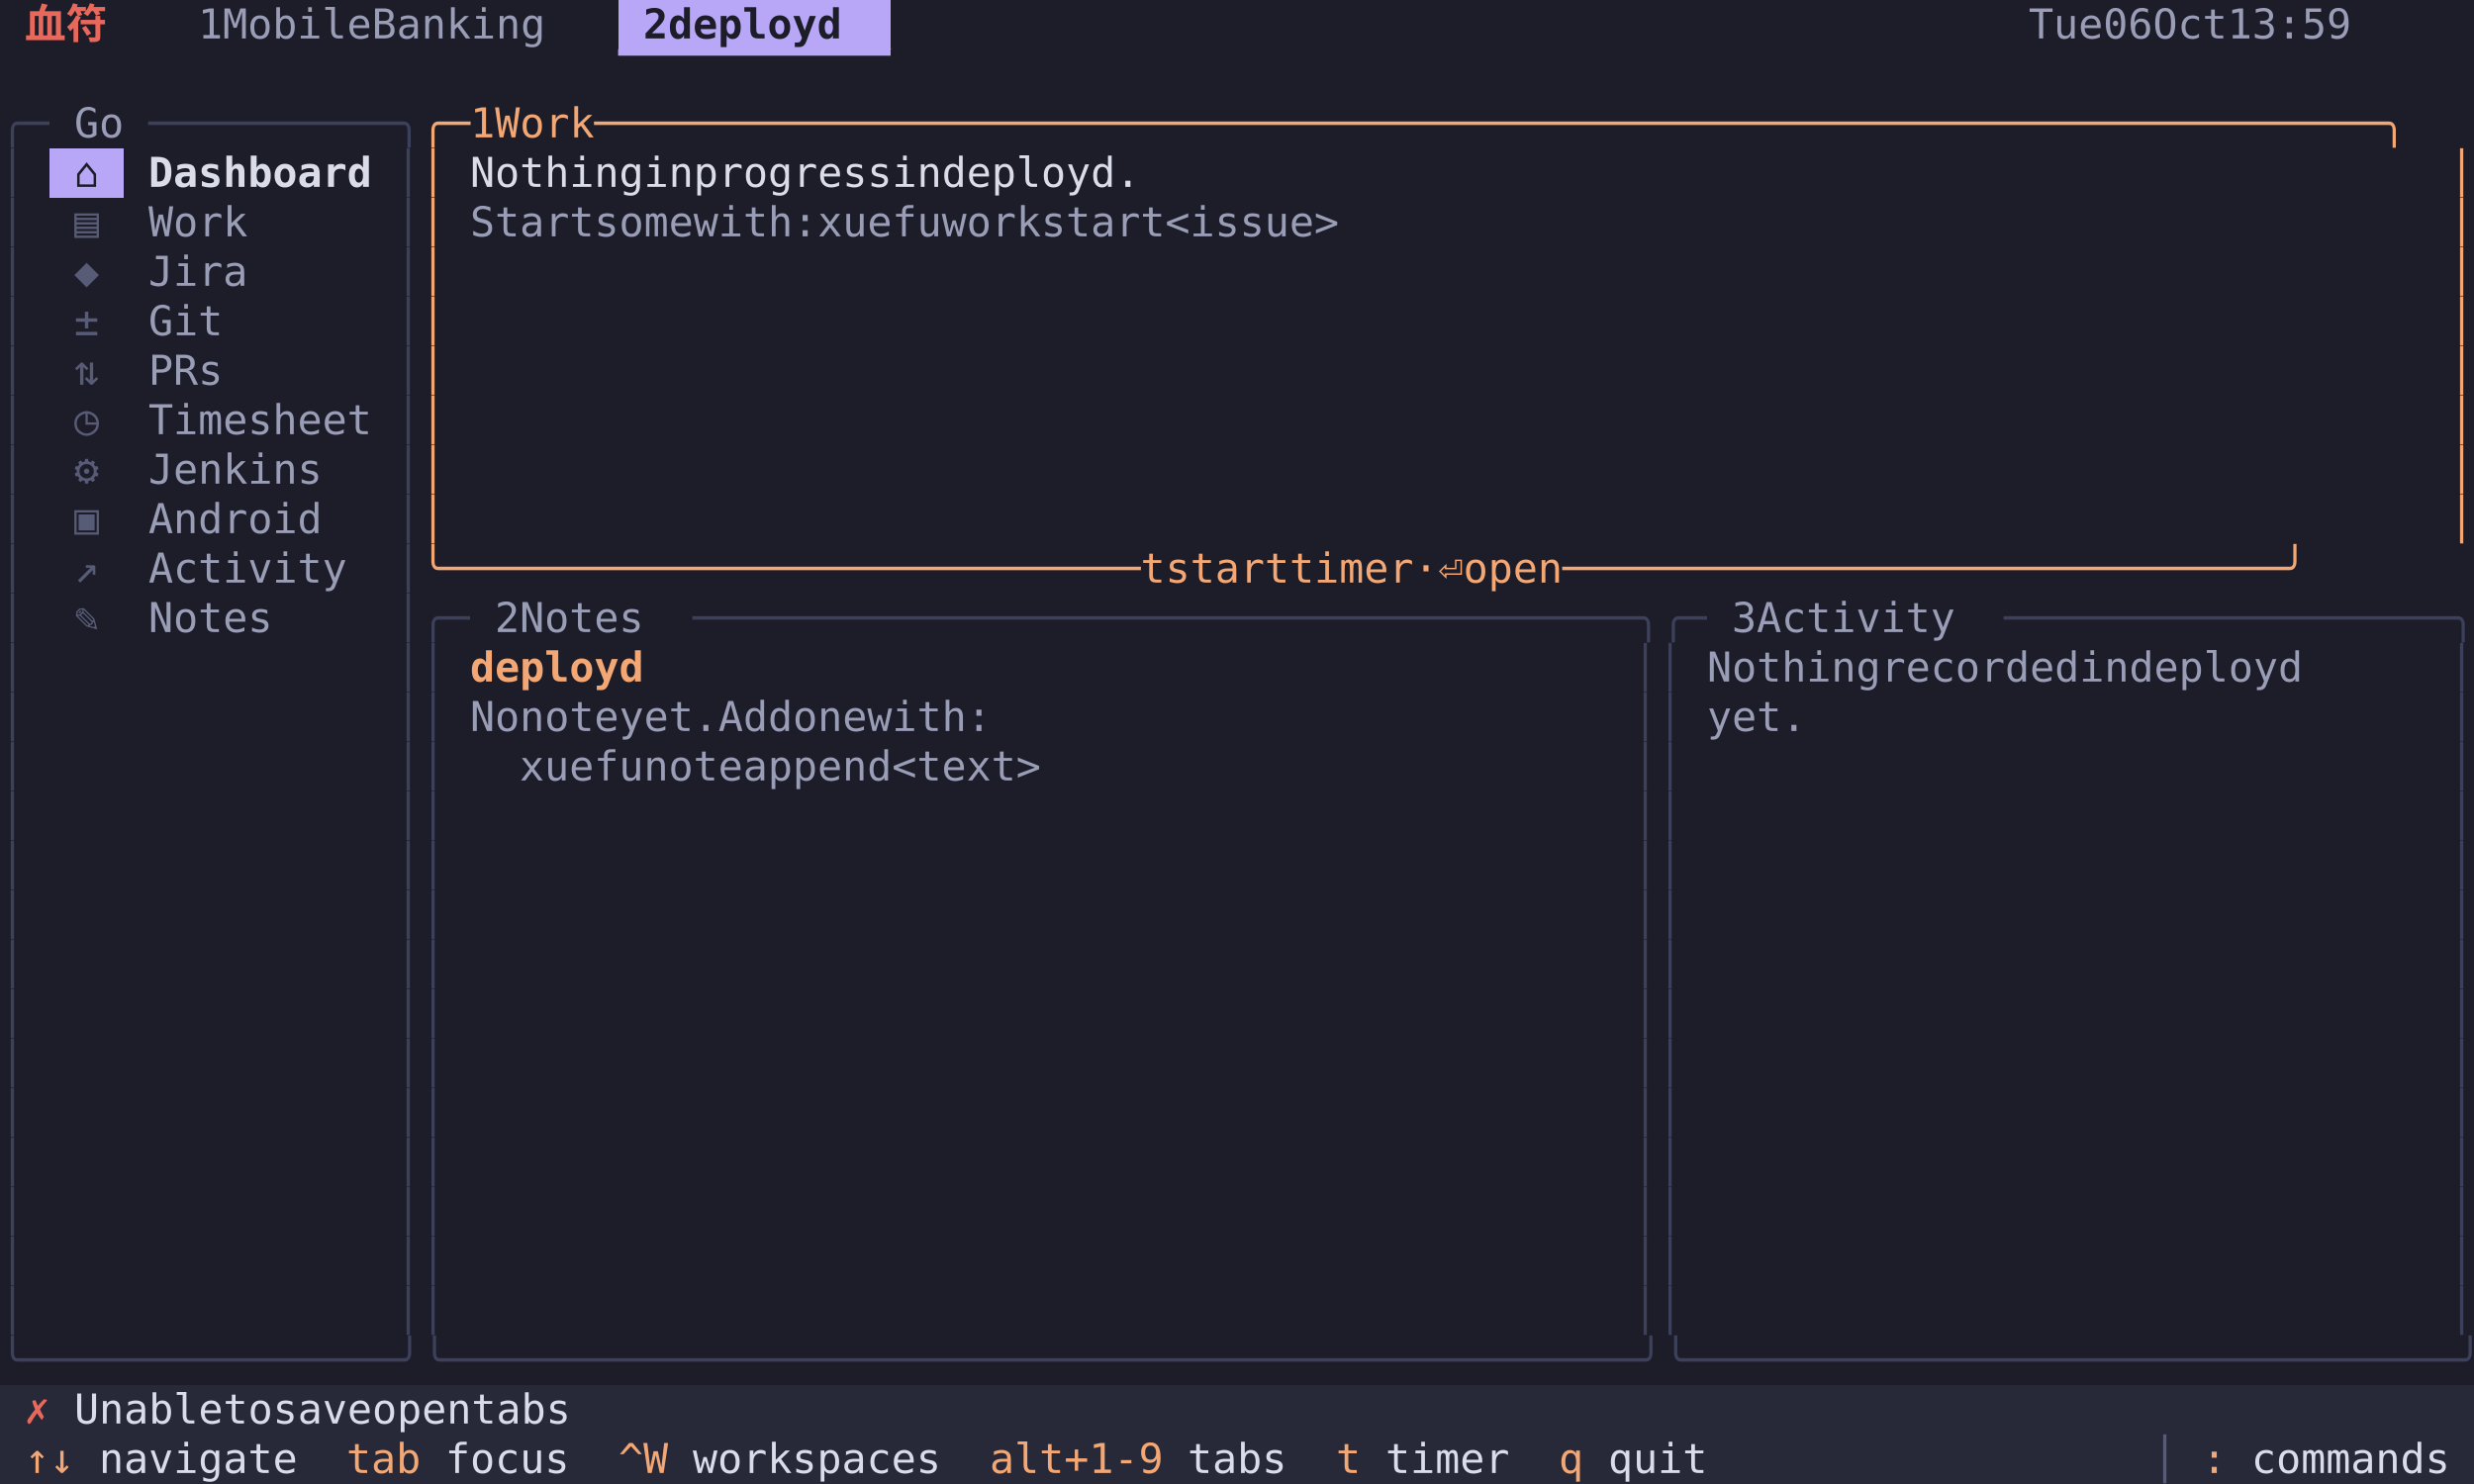
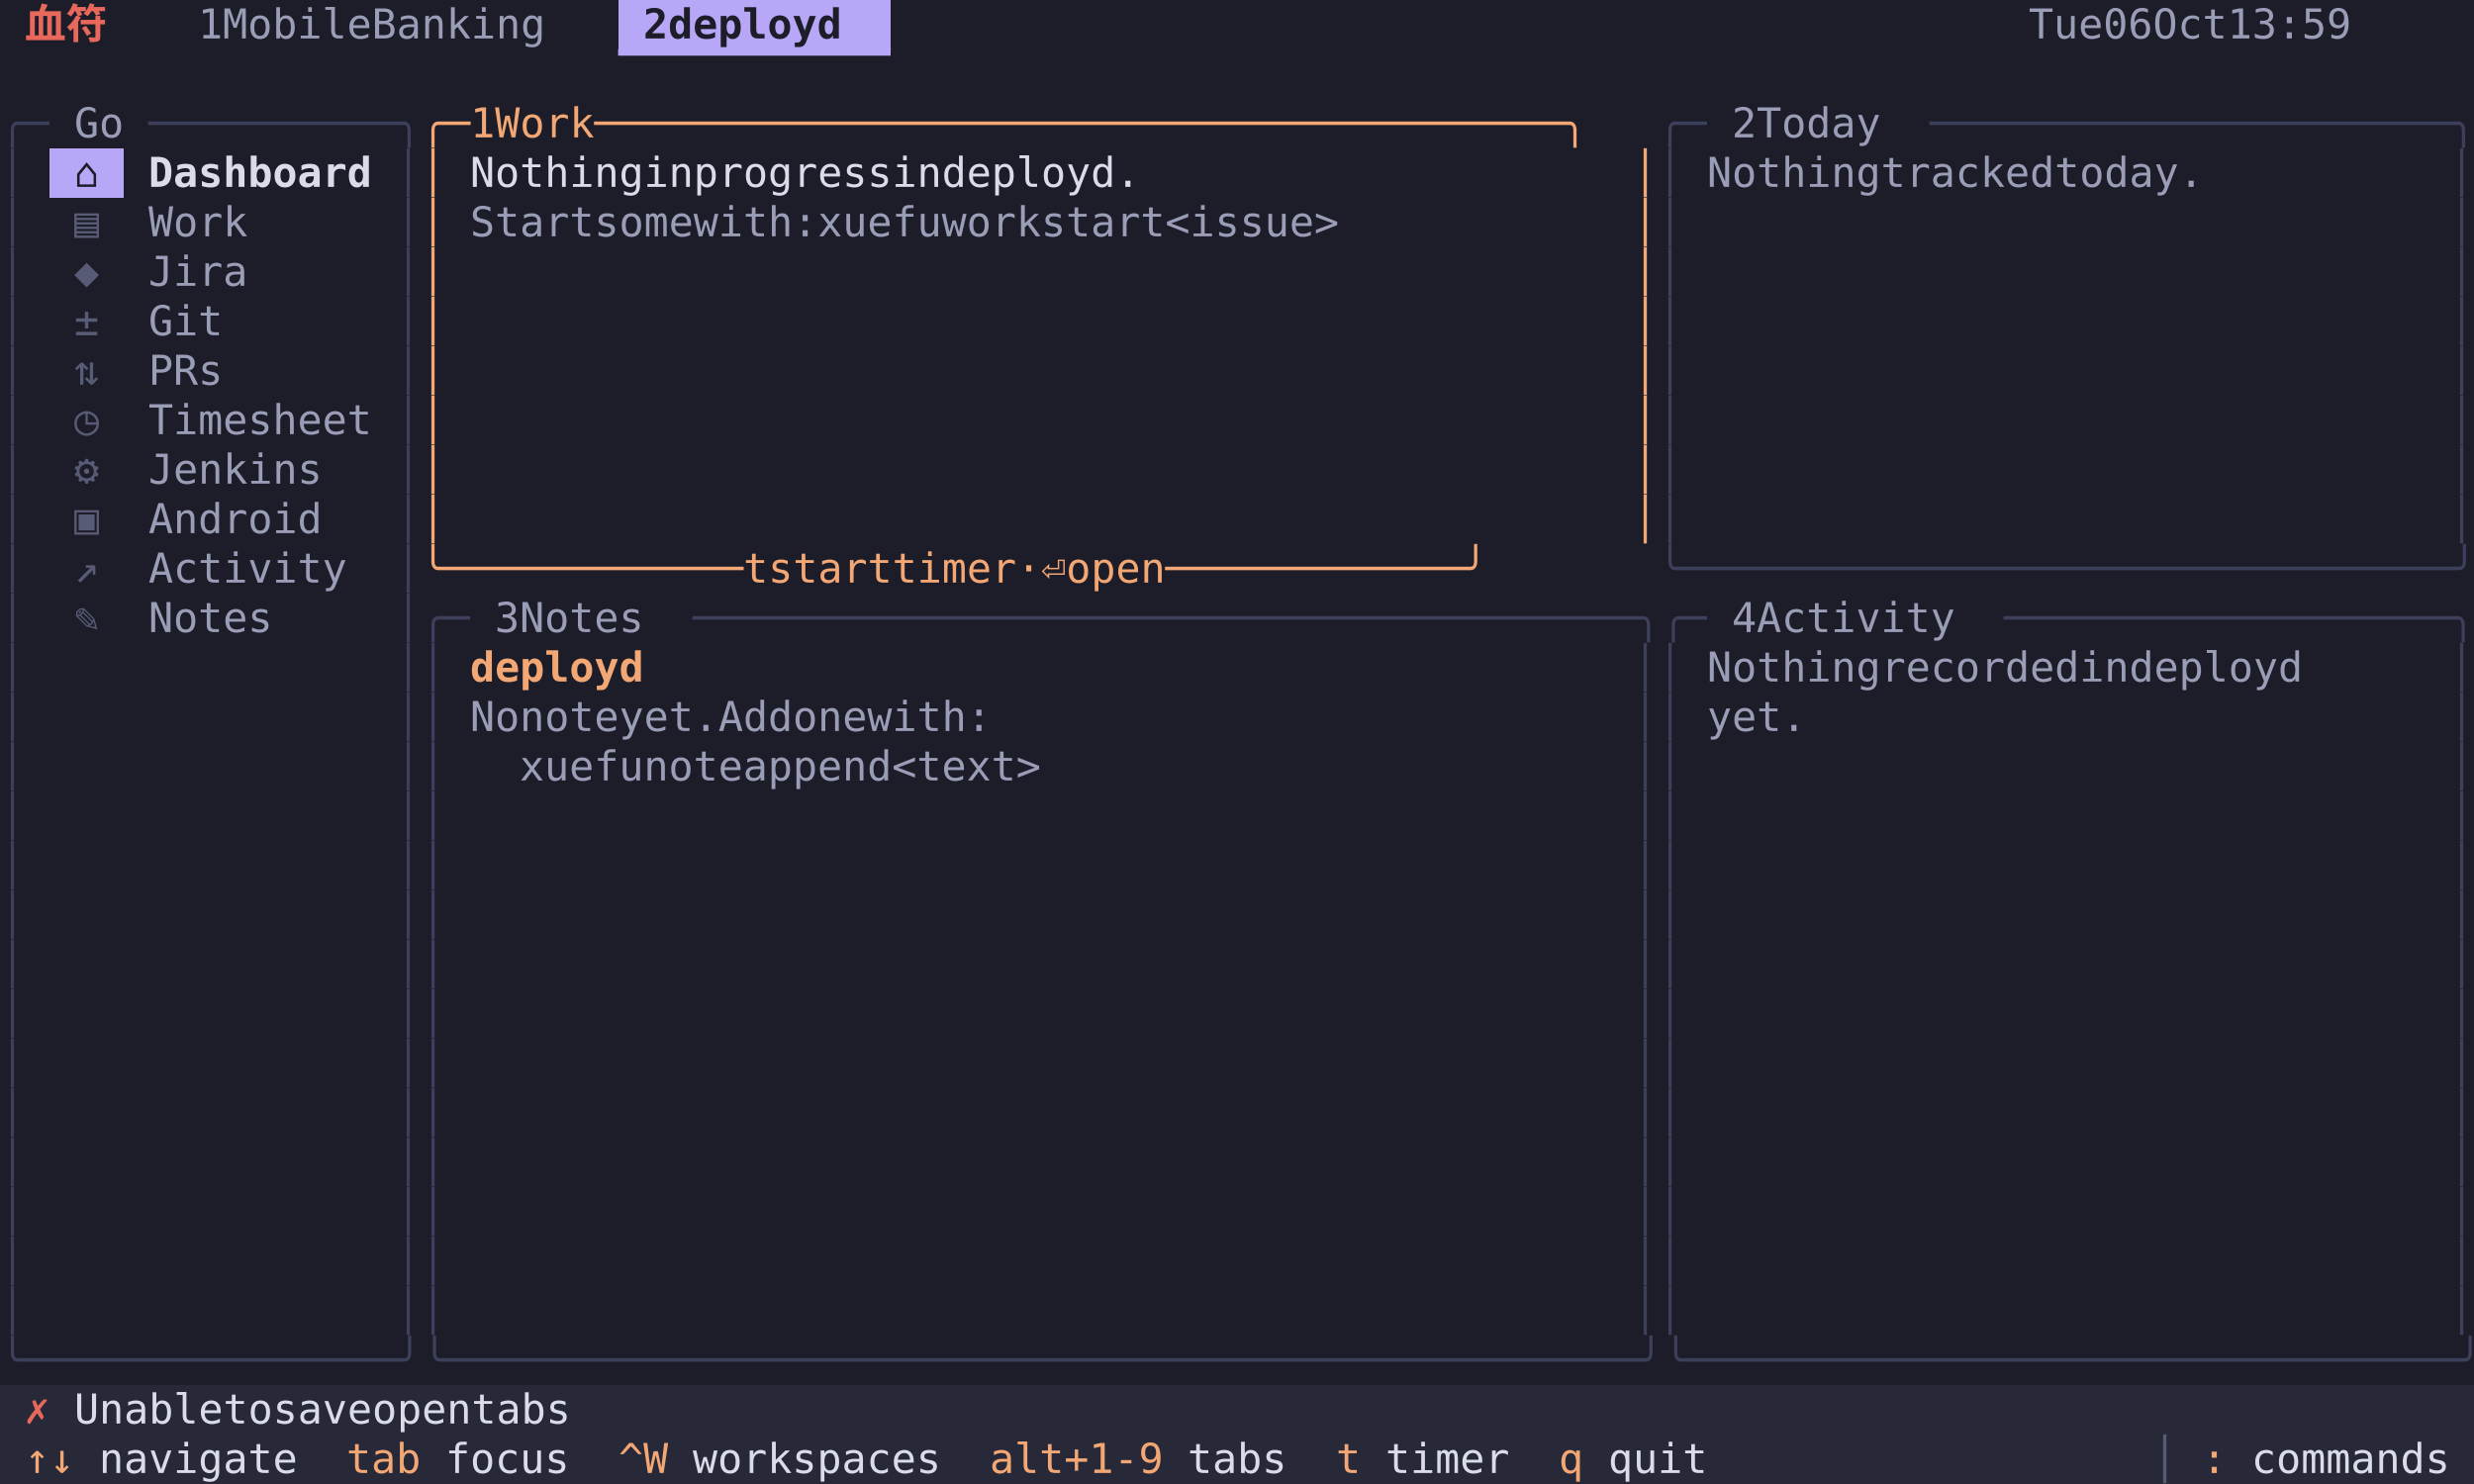
<svg xmlns="http://www.w3.org/2000/svg" width="900" height="540" viewBox="0 0 900 540" font-family="Menlo, 'DejaVu Sans Mono', 'Hiragino Sans GB', 'Noto Sans CJK SC', 'PingFang SC', monospace" font-size="15">
  <rect x="0" y="0" width="9" height="18" fill="#1c1d29" />
  <rect x="9" y="0" width="36" height="18" fill="#1c1d29" />
  <text x="9 27" y="14" fill="#e8685c" font-weight="bold">血符</text>
  <rect x="45" y="0" width="18" height="18" fill="#1c1d29" />
  <rect x="63" y="0" width="162" height="18" fill="#1c1d29" />
  <text x="72 90 99 108 117 126 135 153 162 171 180 189 198 207" y="14" fill="#9a9db6">1MobileBanking</text>
  <rect x="225" y="0" width="99" height="18" fill="#b8a6f6" />
  <text x="234 252 261 270 279 288 297 306" y="14" fill="#1c1d29" font-weight="bold">2deployd</text>
  <rect x="324" y="0" width="414" height="18" fill="#1c1d29" />
  <rect x="738" y="0" width="153" height="18" fill="#1c1d29" />
  <text x="738 747 756 774 783 801 810 819 846 855 864 873 882" y="14" fill="#9a9db6">Tue06Oct13:59</text>
  <rect x="891" y="0" width="9" height="18" fill="#1c1d29" />
  <rect x="0" y="18" width="9" height="18" fill="#1c1d29" />
  <rect x="9" y="18" width="315" height="18" fill="#1c1d29" />
  <text x="225 234 243 252 261 270 279 288 297 306 315" y="32" fill="#b8a6f6">▔▔▔▔▔▔▔▔▔▔▔</text>
  <rect x="324" y="18" width="576" height="18" fill="#1c1d29" />
  <rect x="0" y="36" width="18" height="18" fill="#1c1d29" />
  <text x="0 9" y="50" fill="#3d405a">╭─</text>
  <rect x="18" y="36" width="36" height="18" fill="#1c1d29" />
  <text x="27 36" y="50" fill="#9a9db6">Go</text>
  <rect x="54" y="36" width="99" height="18" fill="#1c1d29" />
  <text x="54 63 72 81 90 99 108 117 126 135 144" y="50" fill="#3d405a">──────────╮</text>
-   <rect x="153" y="36" width="747" height="18" fill="#1c1d29" />
-   <text x="153 162 180 198 207 216 225 243 252 261 270 279 288 297 306 315 324 333 342 351 360 369 378 387 396 405 414 423 432 441 450 459 468 477 486 495 504 513 522 531 540 549 558 567 576 585 594 603 612 621 630 639 648 657 666 675 684 693 702 711 720 729 738 747 756 765 774 783 792 801 810 819 828 837 846 855 864 873 882 891" y="50" fill="#f2a774">╭─1Work────────────────────────────────────────────────────────────────────────╮</text>
+   <rect x="153" y="36" width="450" height="18" fill="#1c1d29" />
+   <text x="153 162 180 198 207 216 225 243 252 261 270 279 288 297 306 315 324 333 342 351 360 369 378 387 396 405 414 423 432 441 450 459 468 477 486 495 504 513 522 531 540 549 558 567 576 585 594" y="50" fill="#f2a774">╭─1Work───────────────────────────────────────╮</text>
+   <rect x="603" y="36" width="18" height="18" fill="#1c1d29" />
+   <text x="603 612" y="50" fill="#3d405a">╭─</text>
+   <rect x="621" y="36" width="81" height="18" fill="#1c1d29" />
+   <text x="630 648 657 666 675 684" y="50" fill="#9a9db6">2Today</text>
+   <rect x="702" y="36" width="198" height="18" fill="#1c1d29" />
+   <text x="702 711 720 729 738 747 756 765 774 783 792 801 810 819 828 837 846 855 864 873 882 891" y="50" fill="#3d405a">─────────────────────╮</text>
  <rect x="0" y="54" width="9" height="18" fill="#1c1d29" />
  <text x="0" y="68" fill="#3d405a">│</text>
  <rect x="9" y="54" width="9" height="18" fill="#1c1d29" />
  <rect x="18" y="54" width="27" height="18" fill="#b8a6f6" />
  <text x="27" y="68" fill="#1c1d29">⌂</text>
  <rect x="45" y="54" width="90" height="18" fill="#1c1d29" />
  <text x="54 63 72 81 90 99 108 117 126" y="68" fill="#dadcea" font-weight="bold">Dashboard</text>
  <rect x="135" y="54" width="9" height="18" fill="#1c1d29" />
  <rect x="144" y="54" width="9" height="18" fill="#1c1d29" />
  <text x="144" y="68" fill="#3d405a">│</text>
  <rect x="153" y="54" width="9" height="18" fill="#1c1d29" />
  <text x="153" y="68" fill="#f2a774">│</text>
  <rect x="162" y="54" width="9" height="18" fill="#1c1d29" />
  <rect x="171" y="54" width="279" height="18" fill="#1c1d29" />
  <text x="171 180 189 198 207 216 225 243 252 270 279 288 297 306 315 324 333 351 360 378 387 396 405 414 423 432 441" y="68" fill="#dadcea">Nothinginprogressindeployd.</text>
-   <rect x="450" y="54" width="441" height="18" fill="#1c1d29" />
+   <rect x="450" y="54" width="144" height="18" fill="#1c1d29" />
+   <rect x="594" y="54" width="9" height="18" fill="#1c1d29" />
+   <text x="594" y="68" fill="#f2a774">│</text>
+   <rect x="603" y="54" width="9" height="18" fill="#1c1d29" />
+   <text x="603" y="68" fill="#3d405a">│</text>
+   <rect x="612" y="54" width="9" height="18" fill="#1c1d29" />
+   <rect x="621" y="54" width="198" height="18" fill="#1c1d29" />
+   <text x="621 630 639 648 657 666 675 693 702 711 720 729 738 747 765 774 783 792 801 810" y="68" fill="#9a9db6">Nothingtrackedtoday.</text>
+   <rect x="819" y="54" width="72" height="18" fill="#1c1d29" />
  <rect x="891" y="54" width="9" height="18" fill="#1c1d29" />
-   <text x="891" y="68" fill="#f2a774">│</text>
+   <text x="891" y="68" fill="#3d405a">│</text>
  <rect x="0" y="72" width="9" height="18" fill="#1c1d29" />
  <text x="0" y="86" fill="#3d405a">│</text>
  <rect x="9" y="72" width="9" height="18" fill="#1c1d29" />
  <rect x="18" y="72" width="27" height="18" fill="#1c1d29" />
  <text x="27" y="86" fill="#585b75">▤</text>
  <rect x="45" y="72" width="45" height="18" fill="#1c1d29" />
  <text x="54 63 72 81" y="86" fill="#9a9db6">Work</text>
  <rect x="90" y="72" width="54" height="18" fill="#1c1d29" />
  <rect x="144" y="72" width="9" height="18" fill="#1c1d29" />
  <text x="144" y="86" fill="#3d405a">│</text>
  <rect x="153" y="72" width="9" height="18" fill="#1c1d29" />
  <text x="153" y="86" fill="#f2a774">│</text>
  <rect x="162" y="72" width="9" height="18" fill="#1c1d29" />
  <rect x="171" y="72" width="369" height="18" fill="#1c1d29" />
  <text x="171 180 189 198 207 225 234 243 252 270 279 288 297 306 324 333 342 351 360 378 387 396 405 423 432 441 450 459 477 486 495 504 513 522 531" y="86" fill="#9a9db6">Startsomewith:xuefuworkstart&lt;issue&gt;</text>
-   <rect x="540" y="72" width="351" height="18" fill="#1c1d29" />
+   <rect x="540" y="72" width="54" height="18" fill="#1c1d29" />
+   <rect x="594" y="72" width="9" height="18" fill="#1c1d29" />
+   <text x="594" y="86" fill="#f2a774">│</text>
+   <rect x="603" y="72" width="9" height="18" fill="#1c1d29" />
+   <text x="603" y="86" fill="#3d405a">│</text>
+   <rect x="612" y="72" width="279" height="18" fill="#1c1d29" />
  <rect x="891" y="72" width="9" height="18" fill="#1c1d29" />
-   <text x="891" y="86" fill="#f2a774">│</text>
+   <text x="891" y="86" fill="#3d405a">│</text>
  <rect x="0" y="90" width="9" height="18" fill="#1c1d29" />
  <text x="0" y="104" fill="#3d405a">│</text>
  <rect x="9" y="90" width="9" height="18" fill="#1c1d29" />
  <rect x="18" y="90" width="27" height="18" fill="#1c1d29" />
  <text x="27" y="104" fill="#585b75">◆</text>
  <rect x="45" y="90" width="45" height="18" fill="#1c1d29" />
  <text x="54 63 72 81" y="104" fill="#9a9db6">Jira</text>
  <rect x="90" y="90" width="54" height="18" fill="#1c1d29" />
  <rect x="144" y="90" width="9" height="18" fill="#1c1d29" />
  <text x="144" y="104" fill="#3d405a">│</text>
  <rect x="153" y="90" width="9" height="18" fill="#1c1d29" />
  <text x="153" y="104" fill="#f2a774">│</text>
-   <rect x="162" y="90" width="729" height="18" fill="#1c1d29" />
+   <rect x="162" y="90" width="432" height="18" fill="#1c1d29" />
+   <rect x="594" y="90" width="9" height="18" fill="#1c1d29" />
+   <text x="594" y="104" fill="#f2a774">│</text>
+   <rect x="603" y="90" width="9" height="18" fill="#1c1d29" />
+   <text x="603" y="104" fill="#3d405a">│</text>
+   <rect x="612" y="90" width="279" height="18" fill="#1c1d29" />
  <rect x="891" y="90" width="9" height="18" fill="#1c1d29" />
-   <text x="891" y="104" fill="#f2a774">│</text>
+   <text x="891" y="104" fill="#3d405a">│</text>
  <rect x="0" y="108" width="9" height="18" fill="#1c1d29" />
  <text x="0" y="122" fill="#3d405a">│</text>
  <rect x="9" y="108" width="9" height="18" fill="#1c1d29" />
  <rect x="18" y="108" width="27" height="18" fill="#1c1d29" />
  <text x="27" y="122" fill="#585b75">±</text>
  <rect x="45" y="108" width="36" height="18" fill="#1c1d29" />
  <text x="54 63 72" y="122" fill="#9a9db6">Git</text>
  <rect x="81" y="108" width="63" height="18" fill="#1c1d29" />
  <rect x="144" y="108" width="9" height="18" fill="#1c1d29" />
  <text x="144" y="122" fill="#3d405a">│</text>
  <rect x="153" y="108" width="9" height="18" fill="#1c1d29" />
  <text x="153" y="122" fill="#f2a774">│</text>
-   <rect x="162" y="108" width="729" height="18" fill="#1c1d29" />
+   <rect x="162" y="108" width="432" height="18" fill="#1c1d29" />
+   <rect x="594" y="108" width="9" height="18" fill="#1c1d29" />
+   <text x="594" y="122" fill="#f2a774">│</text>
+   <rect x="603" y="108" width="9" height="18" fill="#1c1d29" />
+   <text x="603" y="122" fill="#3d405a">│</text>
+   <rect x="612" y="108" width="279" height="18" fill="#1c1d29" />
  <rect x="891" y="108" width="9" height="18" fill="#1c1d29" />
-   <text x="891" y="122" fill="#f2a774">│</text>
+   <text x="891" y="122" fill="#3d405a">│</text>
  <rect x="0" y="126" width="9" height="18" fill="#1c1d29" />
  <text x="0" y="140" fill="#3d405a">│</text>
  <rect x="9" y="126" width="9" height="18" fill="#1c1d29" />
  <rect x="18" y="126" width="27" height="18" fill="#1c1d29" />
  <text x="27" y="140" fill="#585b75">⇅</text>
  <rect x="45" y="126" width="36" height="18" fill="#1c1d29" />
  <text x="54 63 72" y="140" fill="#9a9db6">PRs</text>
  <rect x="81" y="126" width="63" height="18" fill="#1c1d29" />
  <rect x="144" y="126" width="9" height="18" fill="#1c1d29" />
  <text x="144" y="140" fill="#3d405a">│</text>
  <rect x="153" y="126" width="9" height="18" fill="#1c1d29" />
  <text x="153" y="140" fill="#f2a774">│</text>
-   <rect x="162" y="126" width="729" height="18" fill="#1c1d29" />
+   <rect x="162" y="126" width="432" height="18" fill="#1c1d29" />
+   <rect x="594" y="126" width="9" height="18" fill="#1c1d29" />
+   <text x="594" y="140" fill="#f2a774">│</text>
+   <rect x="603" y="126" width="9" height="18" fill="#1c1d29" />
+   <text x="603" y="140" fill="#3d405a">│</text>
+   <rect x="612" y="126" width="279" height="18" fill="#1c1d29" />
  <rect x="891" y="126" width="9" height="18" fill="#1c1d29" />
-   <text x="891" y="140" fill="#f2a774">│</text>
+   <text x="891" y="140" fill="#3d405a">│</text>
  <rect x="0" y="144" width="9" height="18" fill="#1c1d29" />
  <text x="0" y="158" fill="#3d405a">│</text>
  <rect x="9" y="144" width="9" height="18" fill="#1c1d29" />
  <rect x="18" y="144" width="27" height="18" fill="#1c1d29" />
  <text x="27" y="158" fill="#585b75">◷</text>
  <rect x="45" y="144" width="90" height="18" fill="#1c1d29" />
  <text x="54 63 72 81 90 99 108 117 126" y="158" fill="#9a9db6">Timesheet</text>
  <rect x="135" y="144" width="9" height="18" fill="#1c1d29" />
  <rect x="144" y="144" width="9" height="18" fill="#1c1d29" />
  <text x="144" y="158" fill="#3d405a">│</text>
  <rect x="153" y="144" width="9" height="18" fill="#1c1d29" />
  <text x="153" y="158" fill="#f2a774">│</text>
-   <rect x="162" y="144" width="729" height="18" fill="#1c1d29" />
+   <rect x="162" y="144" width="432" height="18" fill="#1c1d29" />
+   <rect x="594" y="144" width="9" height="18" fill="#1c1d29" />
+   <text x="594" y="158" fill="#f2a774">│</text>
+   <rect x="603" y="144" width="9" height="18" fill="#1c1d29" />
+   <text x="603" y="158" fill="#3d405a">│</text>
+   <rect x="612" y="144" width="279" height="18" fill="#1c1d29" />
  <rect x="891" y="144" width="9" height="18" fill="#1c1d29" />
-   <text x="891" y="158" fill="#f2a774">│</text>
+   <text x="891" y="158" fill="#3d405a">│</text>
  <rect x="0" y="162" width="9" height="18" fill="#1c1d29" />
  <text x="0" y="176" fill="#3d405a">│</text>
  <rect x="9" y="162" width="9" height="18" fill="#1c1d29" />
  <rect x="18" y="162" width="27" height="18" fill="#1c1d29" />
  <text x="27" y="176" fill="#585b75">⚙</text>
  <rect x="45" y="162" width="72" height="18" fill="#1c1d29" />
  <text x="54 63 72 81 90 99 108" y="176" fill="#9a9db6">Jenkins</text>
  <rect x="117" y="162" width="27" height="18" fill="#1c1d29" />
  <rect x="144" y="162" width="9" height="18" fill="#1c1d29" />
  <text x="144" y="176" fill="#3d405a">│</text>
  <rect x="153" y="162" width="9" height="18" fill="#1c1d29" />
  <text x="153" y="176" fill="#f2a774">│</text>
-   <rect x="162" y="162" width="729" height="18" fill="#1c1d29" />
+   <rect x="162" y="162" width="432" height="18" fill="#1c1d29" />
+   <rect x="594" y="162" width="9" height="18" fill="#1c1d29" />
+   <text x="594" y="176" fill="#f2a774">│</text>
+   <rect x="603" y="162" width="9" height="18" fill="#1c1d29" />
+   <text x="603" y="176" fill="#3d405a">│</text>
+   <rect x="612" y="162" width="279" height="18" fill="#1c1d29" />
  <rect x="891" y="162" width="9" height="18" fill="#1c1d29" />
-   <text x="891" y="176" fill="#f2a774">│</text>
+   <text x="891" y="176" fill="#3d405a">│</text>
  <rect x="0" y="180" width="9" height="18" fill="#1c1d29" />
  <text x="0" y="194" fill="#3d405a">│</text>
  <rect x="9" y="180" width="9" height="18" fill="#1c1d29" />
  <rect x="18" y="180" width="27" height="18" fill="#1c1d29" />
  <text x="27" y="194" fill="#585b75">▣</text>
  <rect x="45" y="180" width="72" height="18" fill="#1c1d29" />
  <text x="54 63 72 81 90 99 108" y="194" fill="#9a9db6">Android</text>
  <rect x="117" y="180" width="27" height="18" fill="#1c1d29" />
  <rect x="144" y="180" width="9" height="18" fill="#1c1d29" />
  <text x="144" y="194" fill="#3d405a">│</text>
  <rect x="153" y="180" width="9" height="18" fill="#1c1d29" />
  <text x="153" y="194" fill="#f2a774">│</text>
-   <rect x="162" y="180" width="729" height="18" fill="#1c1d29" />
+   <rect x="162" y="180" width="432" height="18" fill="#1c1d29" />
+   <rect x="594" y="180" width="9" height="18" fill="#1c1d29" />
+   <text x="594" y="194" fill="#f2a774">│</text>
+   <rect x="603" y="180" width="9" height="18" fill="#1c1d29" />
+   <text x="603" y="194" fill="#3d405a">│</text>
+   <rect x="612" y="180" width="279" height="18" fill="#1c1d29" />
  <rect x="891" y="180" width="9" height="18" fill="#1c1d29" />
-   <text x="891" y="194" fill="#f2a774">│</text>
+   <text x="891" y="194" fill="#3d405a">│</text>
  <rect x="0" y="198" width="9" height="18" fill="#1c1d29" />
  <text x="0" y="212" fill="#3d405a">│</text>
  <rect x="9" y="198" width="9" height="18" fill="#1c1d29" />
  <rect x="18" y="198" width="27" height="18" fill="#1c1d29" />
  <text x="27" y="212" fill="#585b75">↗</text>
  <rect x="45" y="198" width="81" height="18" fill="#1c1d29" />
  <text x="54 63 72 81 90 99 108 117" y="212" fill="#9a9db6">Activity</text>
  <rect x="126" y="198" width="18" height="18" fill="#1c1d29" />
  <rect x="144" y="198" width="9" height="18" fill="#1c1d29" />
  <text x="144" y="212" fill="#3d405a">│</text>
-   <rect x="153" y="198" width="747" height="18" fill="#1c1d29" />
-   <text x="153 162 171 180 189 198 207 216 225 234 243 252 261 270 279 288 297 306 315 324 333 342 351 360 369 378 387 396 405 423 441 450 459 468 477 495 504 513 522 531 549 567 585 594 603 612 630 639 648 657 666 675 684 693 702 711 720 729 738 747 756 765 774 783 792 801 810 819 828 837 846 855 864 873 882 891" y="212" fill="#f2a774">╰────────────────────────────tstarttimer·⏎open─────────────────────────────╯</text>
+   <rect x="153" y="198" width="450" height="18" fill="#1c1d29" />
+   <text x="153 162 171 180 189 198 207 216 225 234 243 252 261 279 297 306 315 324 333 351 360 369 378 387 405 423 441 450 459 468 486 495 504 513 522 531 540 549 558 567 576 585 594" y="212" fill="#f2a774">╰────────────tstarttimer·⏎open────────────╯</text>
+   <rect x="603" y="198" width="297" height="18" fill="#1c1d29" />
+   <text x="603 612 621 630 639 648 657 666 675 684 693 702 711 720 729 738 747 756 765 774 783 792 801 810 819 828 837 846 855 864 873 882 891" y="212" fill="#3d405a">╰───────────────────────────────╯</text>
  <rect x="0" y="216" width="9" height="18" fill="#1c1d29" />
  <text x="0" y="230" fill="#3d405a">│</text>
  <rect x="9" y="216" width="9" height="18" fill="#1c1d29" />
  <rect x="18" y="216" width="27" height="18" fill="#1c1d29" />
  <text x="27" y="230" fill="#585b75">✎</text>
  <rect x="45" y="216" width="54" height="18" fill="#1c1d29" />
  <text x="54 63 72 81 90" y="230" fill="#9a9db6">Notes</text>
  <rect x="99" y="216" width="45" height="18" fill="#1c1d29" />
  <rect x="144" y="216" width="27" height="18" fill="#1c1d29" />
  <text x="144 153 162" y="230" fill="#3d405a">│╭─</text>
  <rect x="171" y="216" width="81" height="18" fill="#1c1d29" />
-   <text x="180 198 207 216 225 234" y="230" fill="#9a9db6">2Notes</text>
+   <text x="180 198 207 216 225 234" y="230" fill="#9a9db6">3Notes</text>
  <rect x="252" y="216" width="369" height="18" fill="#1c1d29" />
  <text x="252 261 270 279 288 297 306 315 324 333 342 351 360 369 378 387 396 405 414 423 432 441 450 459 468 477 486 495 504 513 522 531 540 549 558 567 576 585 594 603 612" y="230" fill="#3d405a">──────────────────────────────────────╮╭─</text>
  <rect x="621" y="216" width="108" height="18" fill="#1c1d29" />
-   <text x="630 648 657 666 675 684 693 702 711" y="230" fill="#9a9db6">3Activity</text>
+   <text x="630 648 657 666 675 684 693 702 711" y="230" fill="#9a9db6">4Activity</text>
  <rect x="729" y="216" width="171" height="18" fill="#1c1d29" />
  <text x="729 738 747 756 765 774 783 792 801 810 819 828 837 846 855 864 873 882 891" y="230" fill="#3d405a">──────────────────╮</text>
  <rect x="0" y="234" width="9" height="18" fill="#1c1d29" />
  <text x="0" y="248" fill="#3d405a">│</text>
  <rect x="9" y="234" width="135" height="18" fill="#1c1d29" />
  <rect x="144" y="234" width="18" height="18" fill="#1c1d29" />
  <text x="144 153" y="248" fill="#3d405a">││</text>
  <rect x="162" y="234" width="9" height="18" fill="#1c1d29" />
  <rect x="171" y="234" width="63" height="18" fill="#1c1d29" />
  <text x="171 180 189 198 207 216 225" y="248" fill="#f2a774" font-weight="bold">deployd</text>
  <rect x="234" y="234" width="360" height="18" fill="#1c1d29" />
  <rect x="594" y="234" width="18" height="18" fill="#1c1d29" />
  <text x="594 603" y="248" fill="#3d405a">││</text>
  <rect x="612" y="234" width="9" height="18" fill="#1c1d29" />
  <rect x="621" y="234" width="252" height="18" fill="#1c1d29" />
  <text x="621 630 639 648 657 666 675 693 702 711 720 729 738 747 756 774 783 801 810 819 828 837 846 855" y="248" fill="#9a9db6">Nothingrecordedindeployd</text>
  <rect x="873" y="234" width="18" height="18" fill="#1c1d29" />
  <rect x="891" y="234" width="9" height="18" fill="#1c1d29" />
  <text x="891" y="248" fill="#3d405a">│</text>
  <rect x="0" y="252" width="9" height="18" fill="#1c1d29" />
  <text x="0" y="266" fill="#3d405a">│</text>
  <rect x="9" y="252" width="135" height="18" fill="#1c1d29" />
  <rect x="144" y="252" width="18" height="18" fill="#1c1d29" />
  <text x="144 153" y="266" fill="#3d405a">││</text>
  <rect x="162" y="252" width="9" height="18" fill="#1c1d29" />
  <rect x="171" y="252" width="234" height="18" fill="#1c1d29" />
  <text x="171 180 198 207 216 225 243 252 261 270 288 297 306 324 333 342 360 369 378 387 396" y="266" fill="#9a9db6">Nonoteyet.Addonewith:</text>
  <rect x="405" y="252" width="189" height="18" fill="#1c1d29" />
  <rect x="594" y="252" width="18" height="18" fill="#1c1d29" />
  <text x="594 603" y="266" fill="#3d405a">││</text>
  <rect x="612" y="252" width="9" height="18" fill="#1c1d29" />
  <rect x="621" y="252" width="36" height="18" fill="#1c1d29" />
  <text x="621 630 639 648" y="266" fill="#9a9db6">yet.</text>
  <rect x="657" y="252" width="234" height="18" fill="#1c1d29" />
  <rect x="891" y="252" width="9" height="18" fill="#1c1d29" />
  <text x="891" y="266" fill="#3d405a">│</text>
  <rect x="0" y="270" width="9" height="18" fill="#1c1d29" />
  <text x="0" y="284" fill="#3d405a">│</text>
  <rect x="9" y="270" width="135" height="18" fill="#1c1d29" />
  <rect x="144" y="270" width="18" height="18" fill="#1c1d29" />
  <text x="144 153" y="284" fill="#3d405a">││</text>
  <rect x="162" y="270" width="9" height="18" fill="#1c1d29" />
  <rect x="171" y="270" width="234" height="18" fill="#1c1d29" />
  <text x="189 198 207 216 225 243 252 261 270 288 297 306 315 324 333 351 360 369 378 387 396" y="284" fill="#9a9db6">xuefunoteappend&lt;text&gt;</text>
  <rect x="405" y="270" width="189" height="18" fill="#1c1d29" />
  <rect x="594" y="270" width="18" height="18" fill="#1c1d29" />
  <text x="594 603" y="284" fill="#3d405a">││</text>
  <rect x="612" y="270" width="279" height="18" fill="#1c1d29" />
  <rect x="891" y="270" width="9" height="18" fill="#1c1d29" />
  <text x="891" y="284" fill="#3d405a">│</text>
  <rect x="0" y="288" width="9" height="18" fill="#1c1d29" />
  <text x="0" y="302" fill="#3d405a">│</text>
  <rect x="9" y="288" width="135" height="18" fill="#1c1d29" />
  <rect x="144" y="288" width="18" height="18" fill="#1c1d29" />
  <text x="144 153" y="302" fill="#3d405a">││</text>
  <rect x="162" y="288" width="432" height="18" fill="#1c1d29" />
  <rect x="594" y="288" width="18" height="18" fill="#1c1d29" />
  <text x="594 603" y="302" fill="#3d405a">││</text>
  <rect x="612" y="288" width="279" height="18" fill="#1c1d29" />
  <rect x="891" y="288" width="9" height="18" fill="#1c1d29" />
  <text x="891" y="302" fill="#3d405a">│</text>
  <rect x="0" y="306" width="9" height="18" fill="#1c1d29" />
  <text x="0" y="320" fill="#3d405a">│</text>
  <rect x="9" y="306" width="135" height="18" fill="#1c1d29" />
  <rect x="144" y="306" width="18" height="18" fill="#1c1d29" />
  <text x="144 153" y="320" fill="#3d405a">││</text>
  <rect x="162" y="306" width="432" height="18" fill="#1c1d29" />
  <rect x="594" y="306" width="18" height="18" fill="#1c1d29" />
  <text x="594 603" y="320" fill="#3d405a">││</text>
  <rect x="612" y="306" width="279" height="18" fill="#1c1d29" />
  <rect x="891" y="306" width="9" height="18" fill="#1c1d29" />
  <text x="891" y="320" fill="#3d405a">│</text>
  <rect x="0" y="324" width="9" height="18" fill="#1c1d29" />
  <text x="0" y="338" fill="#3d405a">│</text>
  <rect x="9" y="324" width="135" height="18" fill="#1c1d29" />
  <rect x="144" y="324" width="18" height="18" fill="#1c1d29" />
  <text x="144 153" y="338" fill="#3d405a">││</text>
  <rect x="162" y="324" width="432" height="18" fill="#1c1d29" />
  <rect x="594" y="324" width="18" height="18" fill="#1c1d29" />
  <text x="594 603" y="338" fill="#3d405a">││</text>
  <rect x="612" y="324" width="279" height="18" fill="#1c1d29" />
  <rect x="891" y="324" width="9" height="18" fill="#1c1d29" />
  <text x="891" y="338" fill="#3d405a">│</text>
  <rect x="0" y="342" width="9" height="18" fill="#1c1d29" />
  <text x="0" y="356" fill="#3d405a">│</text>
  <rect x="9" y="342" width="135" height="18" fill="#1c1d29" />
  <rect x="144" y="342" width="18" height="18" fill="#1c1d29" />
  <text x="144 153" y="356" fill="#3d405a">││</text>
  <rect x="162" y="342" width="432" height="18" fill="#1c1d29" />
  <rect x="594" y="342" width="18" height="18" fill="#1c1d29" />
  <text x="594 603" y="356" fill="#3d405a">││</text>
  <rect x="612" y="342" width="279" height="18" fill="#1c1d29" />
  <rect x="891" y="342" width="9" height="18" fill="#1c1d29" />
  <text x="891" y="356" fill="#3d405a">│</text>
  <rect x="0" y="360" width="9" height="18" fill="#1c1d29" />
  <text x="0" y="374" fill="#3d405a">│</text>
  <rect x="9" y="360" width="135" height="18" fill="#1c1d29" />
  <rect x="144" y="360" width="18" height="18" fill="#1c1d29" />
  <text x="144 153" y="374" fill="#3d405a">││</text>
  <rect x="162" y="360" width="432" height="18" fill="#1c1d29" />
  <rect x="594" y="360" width="18" height="18" fill="#1c1d29" />
  <text x="594 603" y="374" fill="#3d405a">││</text>
  <rect x="612" y="360" width="279" height="18" fill="#1c1d29" />
  <rect x="891" y="360" width="9" height="18" fill="#1c1d29" />
  <text x="891" y="374" fill="#3d405a">│</text>
  <rect x="0" y="378" width="9" height="18" fill="#1c1d29" />
  <text x="0" y="392" fill="#3d405a">│</text>
  <rect x="9" y="378" width="135" height="18" fill="#1c1d29" />
  <rect x="144" y="378" width="18" height="18" fill="#1c1d29" />
  <text x="144 153" y="392" fill="#3d405a">││</text>
  <rect x="162" y="378" width="432" height="18" fill="#1c1d29" />
  <rect x="594" y="378" width="18" height="18" fill="#1c1d29" />
  <text x="594 603" y="392" fill="#3d405a">││</text>
  <rect x="612" y="378" width="279" height="18" fill="#1c1d29" />
  <rect x="891" y="378" width="9" height="18" fill="#1c1d29" />
  <text x="891" y="392" fill="#3d405a">│</text>
  <rect x="0" y="396" width="9" height="18" fill="#1c1d29" />
  <text x="0" y="410" fill="#3d405a">│</text>
  <rect x="9" y="396" width="135" height="18" fill="#1c1d29" />
  <rect x="144" y="396" width="18" height="18" fill="#1c1d29" />
  <text x="144 153" y="410" fill="#3d405a">││</text>
  <rect x="162" y="396" width="432" height="18" fill="#1c1d29" />
  <rect x="594" y="396" width="18" height="18" fill="#1c1d29" />
  <text x="594 603" y="410" fill="#3d405a">││</text>
  <rect x="612" y="396" width="279" height="18" fill="#1c1d29" />
  <rect x="891" y="396" width="9" height="18" fill="#1c1d29" />
  <text x="891" y="410" fill="#3d405a">│</text>
  <rect x="0" y="414" width="9" height="18" fill="#1c1d29" />
  <text x="0" y="428" fill="#3d405a">│</text>
  <rect x="9" y="414" width="135" height="18" fill="#1c1d29" />
  <rect x="144" y="414" width="18" height="18" fill="#1c1d29" />
  <text x="144 153" y="428" fill="#3d405a">││</text>
  <rect x="162" y="414" width="432" height="18" fill="#1c1d29" />
  <rect x="594" y="414" width="18" height="18" fill="#1c1d29" />
  <text x="594 603" y="428" fill="#3d405a">││</text>
  <rect x="612" y="414" width="279" height="18" fill="#1c1d29" />
  <rect x="891" y="414" width="9" height="18" fill="#1c1d29" />
  <text x="891" y="428" fill="#3d405a">│</text>
  <rect x="0" y="432" width="9" height="18" fill="#1c1d29" />
  <text x="0" y="446" fill="#3d405a">│</text>
  <rect x="9" y="432" width="135" height="18" fill="#1c1d29" />
  <rect x="144" y="432" width="18" height="18" fill="#1c1d29" />
  <text x="144 153" y="446" fill="#3d405a">││</text>
  <rect x="162" y="432" width="432" height="18" fill="#1c1d29" />
  <rect x="594" y="432" width="18" height="18" fill="#1c1d29" />
  <text x="594 603" y="446" fill="#3d405a">││</text>
  <rect x="612" y="432" width="279" height="18" fill="#1c1d29" />
  <rect x="891" y="432" width="9" height="18" fill="#1c1d29" />
  <text x="891" y="446" fill="#3d405a">│</text>
  <rect x="0" y="450" width="9" height="18" fill="#1c1d29" />
  <text x="0" y="464" fill="#3d405a">│</text>
  <rect x="9" y="450" width="135" height="18" fill="#1c1d29" />
  <rect x="144" y="450" width="18" height="18" fill="#1c1d29" />
  <text x="144 153" y="464" fill="#3d405a">││</text>
  <rect x="162" y="450" width="432" height="18" fill="#1c1d29" />
  <rect x="594" y="450" width="18" height="18" fill="#1c1d29" />
  <text x="594 603" y="464" fill="#3d405a">││</text>
  <rect x="612" y="450" width="279" height="18" fill="#1c1d29" />
  <rect x="891" y="450" width="9" height="18" fill="#1c1d29" />
  <text x="891" y="464" fill="#3d405a">│</text>
  <rect x="0" y="468" width="9" height="18" fill="#1c1d29" />
  <text x="0" y="482" fill="#3d405a">│</text>
  <rect x="9" y="468" width="135" height="18" fill="#1c1d29" />
  <rect x="144" y="468" width="18" height="18" fill="#1c1d29" />
  <text x="144 153" y="482" fill="#3d405a">││</text>
  <rect x="162" y="468" width="432" height="18" fill="#1c1d29" />
  <rect x="594" y="468" width="18" height="18" fill="#1c1d29" />
  <text x="594 603" y="482" fill="#3d405a">││</text>
  <rect x="612" y="468" width="279" height="18" fill="#1c1d29" />
  <rect x="891" y="468" width="9" height="18" fill="#1c1d29" />
  <text x="891" y="482" fill="#3d405a">│</text>
  <rect x="0" y="486" width="900" height="18" fill="#1c1d29" />
  <text x="0 9 18 27 36 45 54 63 72 81 90 99 108 117 126 135 144 153 162 171 180 189 198 207 216 225 234 243 252 261 270 279 288 297 306 315 324 333 342 351 360 369 378 387 396 405 414 423 432 441 450 459 468 477 486 495 504 513 522 531 540 549 558 567 576 585 594 603 612 621 630 639 648 657 666 675 684 693 702 711 720 729 738 747 756 765 774 783 792 801 810 819 828 837 846 855 864 873 882 891" y="500" fill="#3d405a">╰───────────────╯╰────────────────────────────────────────────────╯╰───────────────────────────────╯</text>
  <rect x="0" y="504" width="9" height="18" fill="#272939" />
  <rect x="9" y="504" width="18" height="18" fill="#272939" />
  <text x="9" y="518" fill="#e8685c">✗</text>
  <rect x="27" y="504" width="216" height="18" fill="#272939" />
  <text x="27 36 45 54 63 72 90 99 117 126 135 144 162 171 180 189 207 216 225 234" y="518" fill="#dadcea">Unabletosaveopentabs</text>
  <rect x="243" y="504" width="657" height="18" fill="#272939" />
  <rect x="0" y="522" width="27" height="18" fill="#272939" />
  <text x="9 18" y="536" fill="#f2a774">↑↓</text>
  <rect x="27" y="522" width="90" height="18" fill="#272939" />
  <text x="36 45 54 63 72 81 90 99" y="536" fill="#dadcea">navigate</text>
  <rect x="117" y="522" width="36" height="18" fill="#272939" />
  <text x="126 135 144" y="536" fill="#f2a774">tab</text>
  <rect x="153" y="522" width="63" height="18" fill="#272939" />
  <text x="162 171 180 189 198" y="536" fill="#dadcea">focus</text>
  <rect x="216" y="522" width="27" height="18" fill="#272939" />
  <text x="225 234" y="536" fill="#f2a774">^W</text>
  <rect x="243" y="522" width="108" height="18" fill="#272939" />
  <text x="252 261 270 279 288 297 306 315 324 333" y="536" fill="#dadcea">workspaces</text>
  <rect x="351" y="522" width="72" height="18" fill="#272939" />
  <text x="360 369 378 387 396 405 414" y="536" fill="#f2a774">alt+1-9</text>
  <rect x="423" y="522" width="54" height="18" fill="#272939" />
  <text x="432 441 450 459" y="536" fill="#dadcea">tabs</text>
  <rect x="477" y="522" width="18" height="18" fill="#272939" />
  <text x="486" y="536" fill="#f2a774">t</text>
  <rect x="495" y="522" width="63" height="18" fill="#272939" />
  <text x="504 513 522 531 540" y="536" fill="#dadcea">timer</text>
  <rect x="558" y="522" width="18" height="18" fill="#272939" />
  <text x="567" y="536" fill="#f2a774">q</text>
  <rect x="576" y="522" width="54" height="18" fill="#272939" />
  <text x="585 594 603 612" y="536" fill="#dadcea">quit</text>
  <rect x="630" y="522" width="153" height="18" fill="#272939" />
  <rect x="783" y="522" width="18" height="18" fill="#272939" />
  <text x="783" y="536" fill="#585b75">│</text>
  <rect x="801" y="522" width="9" height="18" fill="#272939" />
  <text x="801" y="536" fill="#f2a774">:</text>
  <rect x="810" y="522" width="90" height="18" fill="#272939" />
  <text x="819 828 837 846 855 864 873 882" y="536" fill="#dadcea">commands</text>
</svg>
